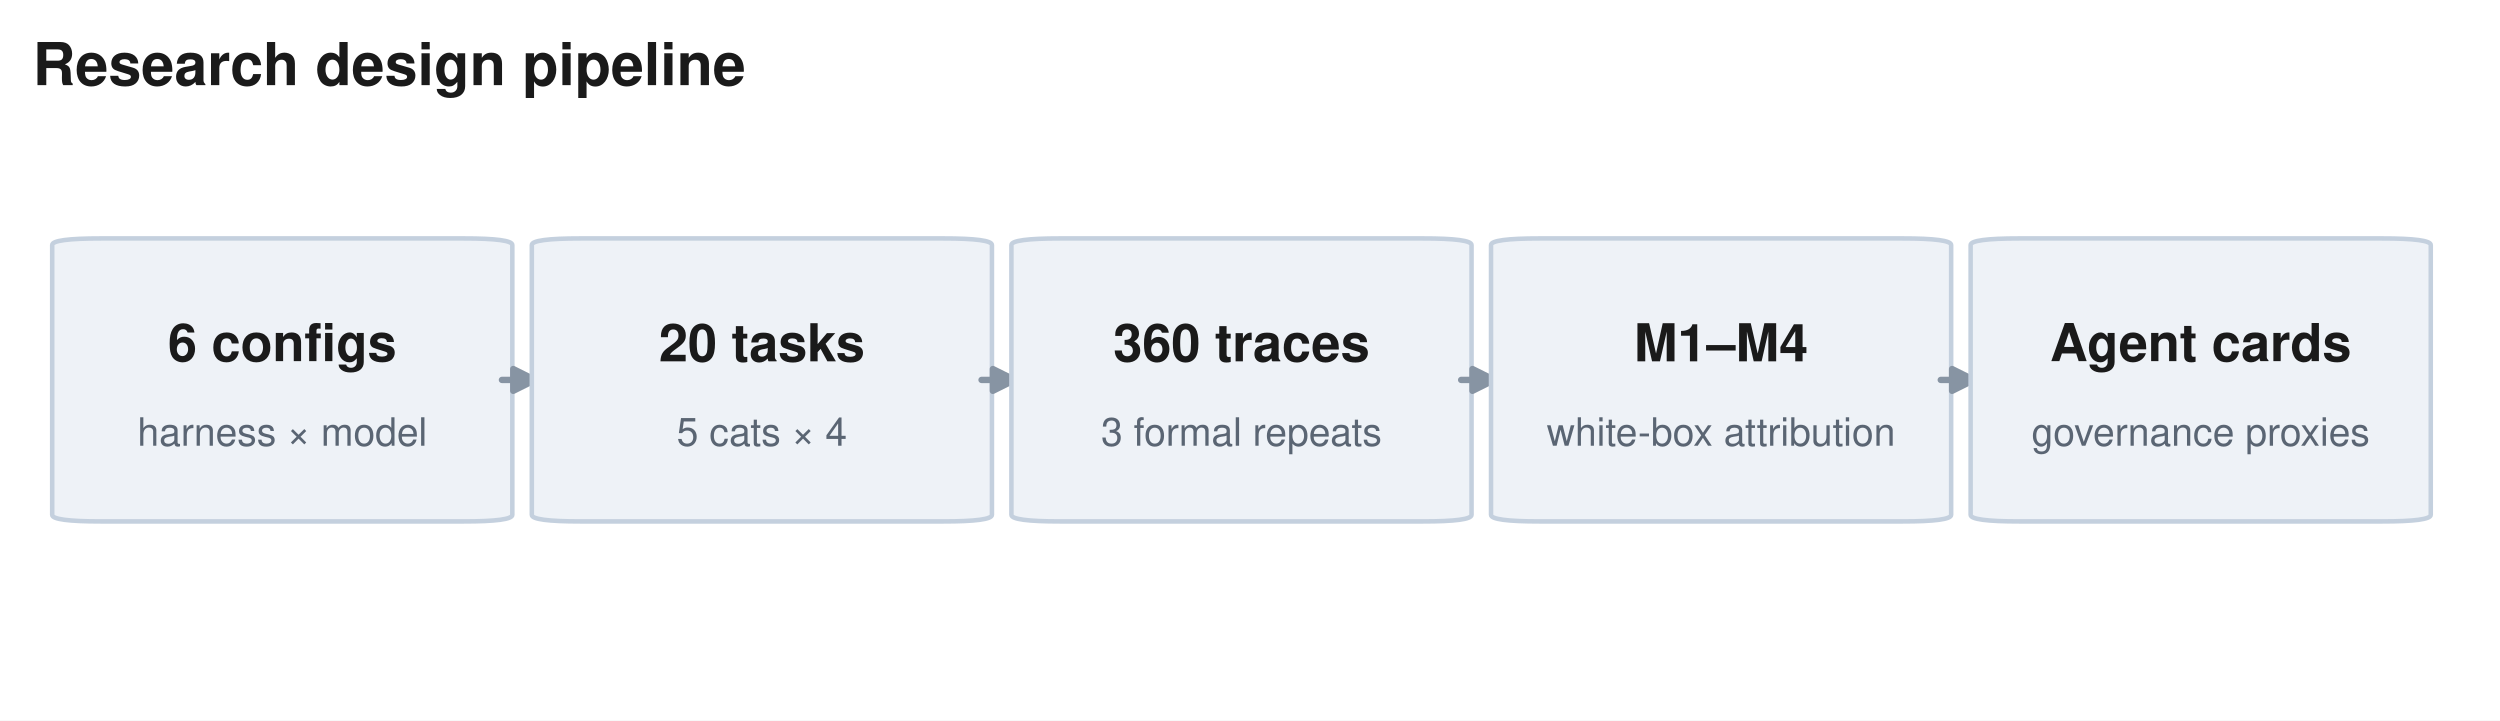
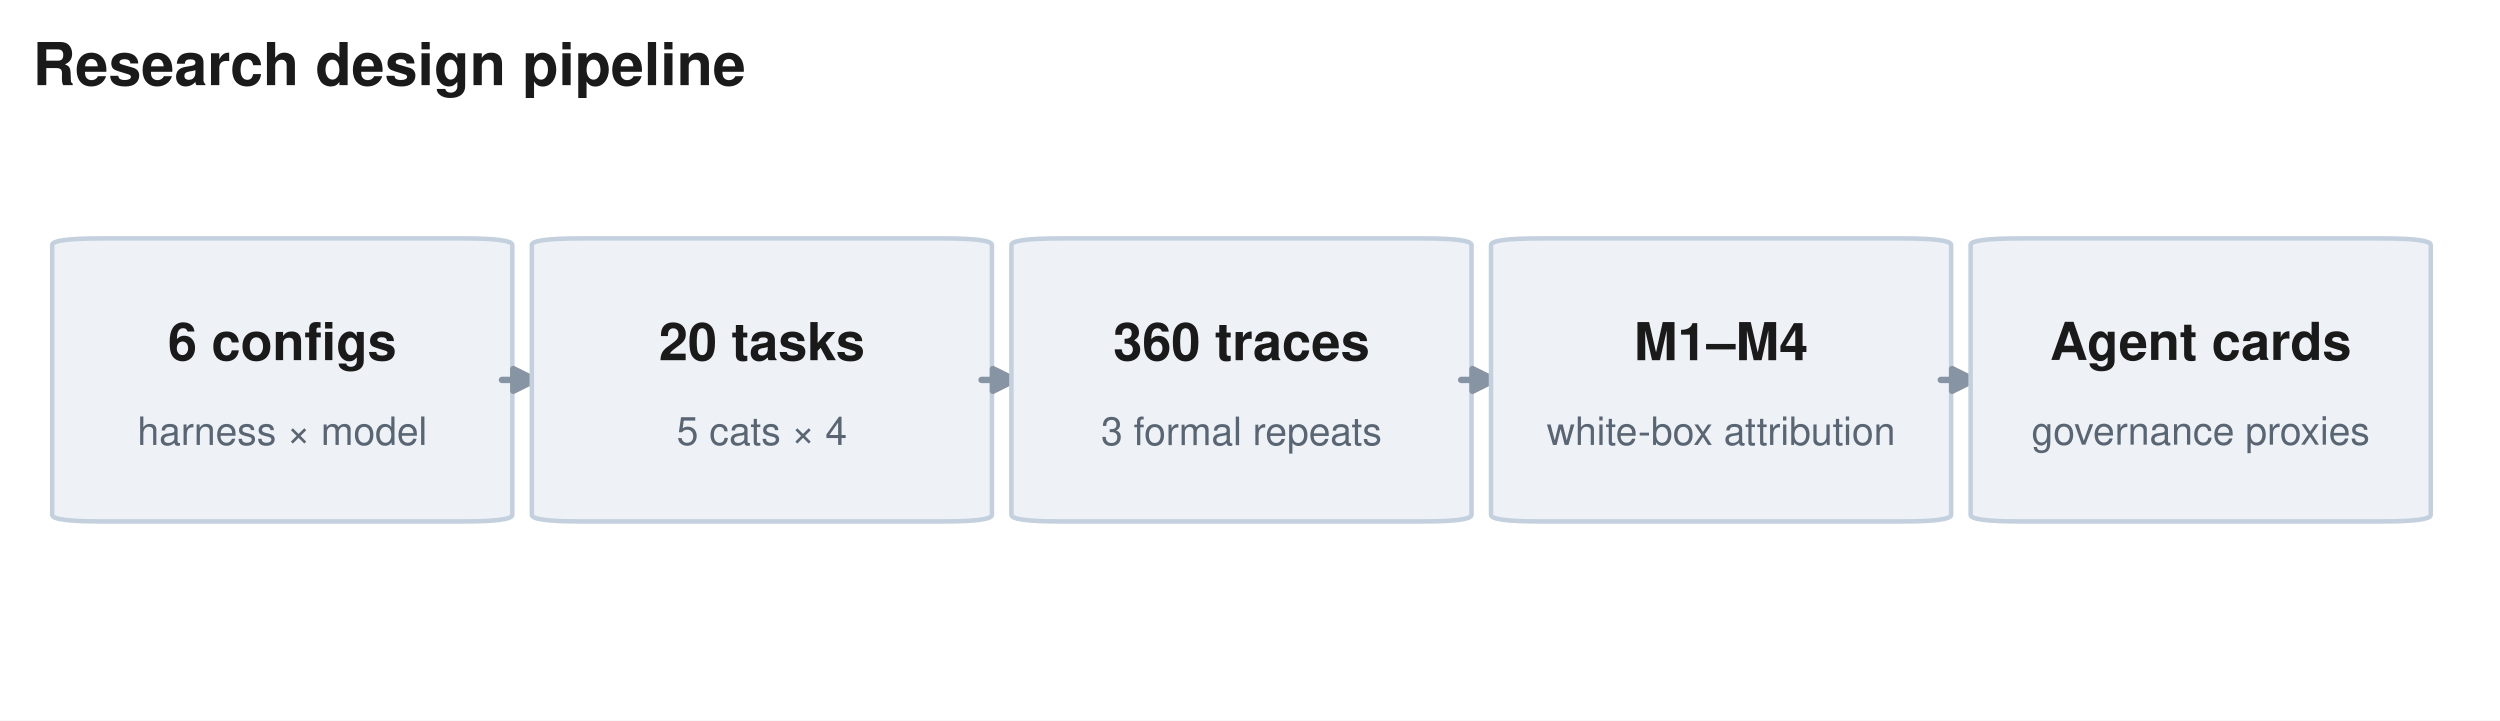
<svg xmlns="http://www.w3.org/2000/svg" width="550.08pt" height="158.544pt" viewBox="0 0 550.08 158.544" version="1.1">
  <defs>
    <style type="text/css">*{stroke-linejoin: round; stroke-linecap: butt}</style>
  </defs>
  <g id="figure_1">
    <g id="patch_1">
-       <path d="M 0 158.544  L 550.08 158.544  L 550.08 0  L 0 0  z " style="fill: #ffffff" />
+       <path d="M 0 158.544 L 550.08 158.544 L 550.08 0 L 0 0 z " style="fill: #ffffff" />
    </g>
    <g id="axes_1">
      <g id="patch_2">
-         <path d="M 22.199 114.731  L 102.015 114.731  Q 112.729 114.731 112.729 113.29  L 112.729 53.903  Q 112.729 52.461 102.015 52.461  L 22.199 52.461  Q 11.485 52.461 11.485 53.903  L 11.485 113.29  Q 11.485 114.731 22.199 114.731  z " clip-path="url(#pc8e80f72fa)" style="fill: #eef2f7; stroke: #c4d0de; stroke-linejoin: miter" />
+         <path d="M 22.199 114.731 L 102.015 114.731 Q 112.729 114.731 112.729 113.29 L 112.729 53.903 Q 112.729 52.461 102.015 52.461 L 22.199 52.461 Q 11.485 52.461 11.485 53.903 L 11.485 113.29 Q 11.485 114.731 22.199 114.731 z " clip-path="url(#pc8e80f72fa)" style="fill: #eef2f7; stroke: #c4d0de; stroke-linejoin: miter" />
      </g>
      <g id="patch_3">
-         <path d="M 110.443 83.596  Q 114.871 83.596 117.733 83.596  " clip-path="url(#pc8e80f72fa)" style="fill: none; stroke: #8794a3; stroke-width: 1.4; stroke-linecap: round" />
-         <path d="M 112.933 81.196  L 117.733 83.596  L 112.933 85.996  z " clip-path="url(#pc8e80f72fa)" style="fill: #8794a3; stroke: #8794a3; stroke-width: 1.4; stroke-linecap: round" />
+         <path d="M 110.443 83.596 Q 114.871 83.596 117.733 83.596 " clip-path="url(#pc8e80f72fa)" style="fill: none; stroke: #8794a3; stroke-width: 1.4; stroke-linecap: round" />
+         <path d="M 112.933 81.196 L 117.733 83.596 L 112.933 85.996 z " clip-path="url(#pc8e80f72fa)" style="fill: #8794a3; stroke: #8794a3; stroke-width: 1.4; stroke-linecap: round" />
      </g>
      <g id="patch_4">
-         <path d="M 127.728 114.731  L 207.544 114.731  Q 218.258 114.731 218.258 113.29  L 218.258 53.903  Q 218.258 52.461 207.544 52.461  L 127.728 52.461  Q 117.014 52.461 117.014 53.903  L 117.014 113.29  Q 117.014 114.731 127.728 114.731  z " clip-path="url(#pc8e80f72fa)" style="fill: #eef2f7; stroke: #c4d0de; stroke-linejoin: miter" />
+         <path d="M 127.728 114.731 L 207.544 114.731 Q 218.258 114.731 218.258 113.29 L 218.258 53.903 Q 218.258 52.461 207.544 52.461 L 127.728 52.461 Q 117.014 52.461 117.014 53.903 L 117.014 113.29 Q 117.014 114.731 127.728 114.731 z " clip-path="url(#pc8e80f72fa)" style="fill: #eef2f7; stroke: #c4d0de; stroke-linejoin: miter" />
      </g>
      <g id="patch_5">
-         <path d="M 215.972 83.596  Q 220.4 83.596 223.262 83.596  " clip-path="url(#pc8e80f72fa)" style="fill: none; stroke: #8794a3; stroke-width: 1.4; stroke-linecap: round" />
-         <path d="M 218.462 81.196  L 223.262 83.596  L 218.462 85.996  z " clip-path="url(#pc8e80f72fa)" style="fill: #8794a3; stroke: #8794a3; stroke-width: 1.4; stroke-linecap: round" />
+         <path d="M 215.972 83.596 Q 220.4 83.596 223.262 83.596 " clip-path="url(#pc8e80f72fa)" style="fill: none; stroke: #8794a3; stroke-width: 1.4; stroke-linecap: round" />
+         <path d="M 218.462 81.196 L 223.262 83.596 L 218.462 85.996 z " clip-path="url(#pc8e80f72fa)" style="fill: #8794a3; stroke: #8794a3; stroke-width: 1.4; stroke-linecap: round" />
      </g>
      <g id="patch_6">
-         <path d="M 233.257 114.731  L 313.073 114.731  Q 323.787 114.731 323.787 113.29  L 323.787 53.903  Q 323.787 52.461 313.073 52.461  L 233.257 52.461  Q 222.543 52.461 222.543 53.903  L 222.543 113.29  Q 222.543 114.731 233.257 114.731  z " clip-path="url(#pc8e80f72fa)" style="fill: #eef2f7; stroke: #c4d0de; stroke-linejoin: miter" />
+         <path d="M 233.257 114.731 L 313.073 114.731 Q 323.787 114.731 323.787 113.29 L 323.787 53.903 Q 323.787 52.461 313.073 52.461 L 233.257 52.461 Q 222.543 52.461 222.543 53.903 L 222.543 113.29 Q 222.543 114.731 233.257 114.731 z " clip-path="url(#pc8e80f72fa)" style="fill: #eef2f7; stroke: #c4d0de; stroke-linejoin: miter" />
      </g>
      <g id="patch_7">
-         <path d="M 321.501 83.596  Q 325.929 83.596 328.791 83.596  " clip-path="url(#pc8e80f72fa)" style="fill: none; stroke: #8794a3; stroke-width: 1.4; stroke-linecap: round" />
-         <path d="M 323.991 81.196  L 328.791 83.596  L 323.991 85.996  z " clip-path="url(#pc8e80f72fa)" style="fill: #8794a3; stroke: #8794a3; stroke-width: 1.4; stroke-linecap: round" />
+         <path d="M 321.501 83.596 Q 325.929 83.596 328.791 83.596 " clip-path="url(#pc8e80f72fa)" style="fill: none; stroke: #8794a3; stroke-width: 1.4; stroke-linecap: round" />
+         <path d="M 323.991 81.196 L 328.791 83.596 L 323.991 85.996 z " clip-path="url(#pc8e80f72fa)" style="fill: #8794a3; stroke: #8794a3; stroke-width: 1.4; stroke-linecap: round" />
      </g>
      <g id="patch_8">
-         <path d="M 338.786 114.731  L 418.602 114.731  Q 429.316 114.731 429.316 113.29  L 429.316 53.903  Q 429.316 52.461 418.602 52.461  L 338.786 52.461  Q 328.072 52.461 328.072 53.903  L 328.072 113.29  Q 328.072 114.731 338.786 114.731  z " clip-path="url(#pc8e80f72fa)" style="fill: #eef2f7; stroke: #c4d0de; stroke-linejoin: miter" />
+         <path d="M 338.786 114.731 L 418.602 114.731 Q 429.316 114.731 429.316 113.29 L 429.316 53.903 Q 429.316 52.461 418.602 52.461 L 338.786 52.461 Q 328.072 52.461 328.072 53.903 L 328.072 113.29 Q 328.072 114.731 338.786 114.731 z " clip-path="url(#pc8e80f72fa)" style="fill: #eef2f7; stroke: #c4d0de; stroke-linejoin: miter" />
      </g>
      <g id="patch_9">
-         <path d="M 427.03 83.596  Q 431.458 83.596 434.32 83.596  " clip-path="url(#pc8e80f72fa)" style="fill: none; stroke: #8794a3; stroke-width: 1.4; stroke-linecap: round" />
-         <path d="M 429.52 81.196  L 434.32 83.596  L 429.52 85.996  z " clip-path="url(#pc8e80f72fa)" style="fill: #8794a3; stroke: #8794a3; stroke-width: 1.4; stroke-linecap: round" />
+         <path d="M 427.03 83.596 Q 431.458 83.596 434.32 83.596 " clip-path="url(#pc8e80f72fa)" style="fill: none; stroke: #8794a3; stroke-width: 1.4; stroke-linecap: round" />
+         <path d="M 429.52 81.196 L 434.32 83.596 L 429.52 85.996 z " clip-path="url(#pc8e80f72fa)" style="fill: #8794a3; stroke: #8794a3; stroke-width: 1.4; stroke-linecap: round" />
      </g>
      <g id="patch_10">
-         <path d="M 444.315 114.731  L 524.131 114.731  Q 534.845 114.731 534.845 113.29  L 534.845 53.903  Q 534.845 52.461 524.131 52.461  L 444.315 52.461  Q 433.601 52.461 433.601 53.903  L 433.601 113.29  Q 433.601 114.731 444.315 114.731  z " clip-path="url(#pc8e80f72fa)" style="fill: #eef2f7; stroke: #c4d0de; stroke-linejoin: miter" />
+         <path d="M 444.315 114.731 L 524.131 114.731 Q 534.845 114.731 534.845 113.29 L 534.845 53.903 Q 534.845 52.461 524.131 52.461 L 444.315 52.461 Q 433.601 52.461 433.601 53.903 L 433.601 113.29 Q 433.601 114.731 444.315 114.731 z " clip-path="url(#pc8e80f72fa)" style="fill: #eef2f7; stroke: #c4d0de; stroke-linejoin: miter" />
      </g>
      <g id="text_1">
        <text style="font-weight: 700; font-size: 13px; font-family: 'Helvetica', 'Arial', 'DejaVu Sans', sans-serif; text-anchor: start; fill: #1a1a1a" x="7.2" y="18.732" transform="rotate(-0 7.2 18.73152)">Research design pipeline</text>
      </g>
      <g id="text_2">
-         <text style="font-weight: 700; font-size: 11.5px; font-family: 'Helvetica', 'Arial', 'DejaVu Sans', sans-serif; text-anchor: middle; fill: #1a1a1a" x="62.107" y="79.46" transform="rotate(-0 62.1072 79.45982)">6 configs</text>
+         <text style="font-weight: 700; font-size: 11.5px; font-family: 'Helvetica', 'Arial', 'DejaVu Sans', sans-serif; text-anchor: middle; fill: #1a1a1a" x="62.107" y="79.242" transform="rotate(-0 62.1072 79.2424)">6 configs</text>
      </g>
      <g id="text_3">
-         <text style="font-size: 8.6px; font-family: 'Helvetica', 'Arial', 'DejaVu Sans', sans-serif; text-anchor: middle; fill: #5a6573" x="62.107" y="98.077" transform="rotate(-0 62.1072 98.07748)">harness × model</text>
+         <text style="font-size: 8.6px; font-family: 'Helvetica', 'Arial', 'DejaVu Sans', sans-serif; text-anchor: middle; fill: #5a6573" x="62.107" y="97.893" transform="rotate(-0 62.1072 97.89271)">harness × model</text>
      </g>
      <g id="text_4">
-         <text style="font-weight: 700; font-size: 11.5px; font-family: 'Helvetica', 'Arial', 'DejaVu Sans', sans-serif; text-anchor: middle; fill: #1a1a1a" x="167.636" y="79.505" transform="rotate(-0 167.6362 79.50474)">20 tasks</text>
+         <text style="font-weight: 700; font-size: 11.5px; font-family: 'Helvetica', 'Arial', 'DejaVu Sans', sans-serif; text-anchor: middle; fill: #1a1a1a" x="167.636" y="79.258" transform="rotate(-0 167.6362 79.25767)">20 tasks</text>
      </g>
      <g id="text_5">
-         <text style="font-size: 8.6px; font-family: 'Helvetica', 'Arial', 'DejaVu Sans', sans-serif; text-anchor: middle; fill: #5a6573" x="167.636" y="98.077" transform="rotate(-0 167.6362 98.07748)">5 cats × 4</text>
+         <text style="font-size: 8.6px; font-family: 'Helvetica', 'Arial', 'DejaVu Sans', sans-serif; text-anchor: middle; fill: #5a6573" x="167.636" y="97.893" transform="rotate(-0 167.6362 97.89271)">5 cats × 4</text>
      </g>
      <g id="text_6">
-         <text style="font-weight: 700; font-size: 11.5px; font-family: 'Helvetica', 'Arial', 'DejaVu Sans', sans-serif; text-anchor: middle; fill: #1a1a1a" x="273.165" y="79.505" transform="rotate(-0 273.1651 79.50474)">360 traces</text>
+         <text style="font-weight: 700; font-size: 11.5px; font-family: 'Helvetica', 'Arial', 'DejaVu Sans', sans-serif; text-anchor: middle; fill: #1a1a1a" x="273.165" y="79.258" transform="rotate(-0 273.1651 79.25767)">360 traces</text>
      </g>
      <g id="text_7">
-         <text style="font-size: 8.6px; font-family: 'Helvetica', 'Arial', 'DejaVu Sans', sans-serif; text-anchor: middle; fill: #5a6573" x="273.165" y="98.077" transform="rotate(-0 273.1651 98.07748)">3 formal repeats</text>
+         <text style="font-size: 8.6px; font-family: 'Helvetica', 'Arial', 'DejaVu Sans', sans-serif; text-anchor: middle; fill: #5a6573" x="273.165" y="97.936" transform="rotate(-0 273.1651 97.93639)">3 formal repeats</text>
      </g>
      <g id="text_8">
-         <text style="font-weight: 700; font-size: 11.5px; font-family: 'Helvetica', 'Arial', 'DejaVu Sans', sans-serif; text-anchor: middle; fill: #1a1a1a" x="378.694" y="79.505" transform="rotate(-0 378.6941 79.50474)">M1–M4</text>
+         <text style="font-weight: 700; font-size: 11.5px; font-family: 'Helvetica', 'Arial', 'DejaVu Sans', sans-serif; text-anchor: middle; fill: #1a1a1a" x="378.694" y="79.258" transform="rotate(-0 378.6941 79.25767)">M1–M4</text>
      </g>
      <g id="text_9">
-         <text style="font-size: 8.6px; font-family: 'Helvetica', 'Arial', 'DejaVu Sans', sans-serif; text-anchor: middle; fill: #5a6573" x="378.694" y="98.077" transform="rotate(-0 378.6941 98.07748)">white-box attribution</text>
+         <text style="font-size: 8.6px; font-family: 'Helvetica', 'Arial', 'DejaVu Sans', sans-serif; text-anchor: middle; fill: #5a6573" x="378.694" y="97.893" transform="rotate(-0 378.6941 97.89271)">white-box attribution</text>
      </g>
      <g id="text_10">
-         <text style="font-weight: 700; font-size: 11.5px; font-family: 'Helvetica', 'Arial', 'DejaVu Sans', sans-serif; text-anchor: middle; fill: #1a1a1a" x="484.223" y="79.46" transform="rotate(-0 484.223 79.45982)">Agent cards</text>
+         <text style="font-weight: 700; font-size: 11.5px; font-family: 'Helvetica', 'Arial', 'DejaVu Sans', sans-serif; text-anchor: middle; fill: #1a1a1a" x="484.223" y="79.197" transform="rotate(-0 484.223 79.19748)">Agent cards</text>
      </g>
      <g id="text_11">
-         <text style="font-size: 8.6px; font-family: 'Helvetica', 'Arial', 'DejaVu Sans', sans-serif; text-anchor: middle; fill: #5a6573" x="484.223" y="98.077" transform="rotate(-0 484.223 98.07748)">governance proxies</text>
+         <text style="font-size: 8.6px; font-family: 'Helvetica', 'Arial', 'DejaVu Sans', sans-serif; text-anchor: middle; fill: #5a6573" x="484.223" y="97.838" transform="rotate(-0 484.223 97.83762)">governance proxies</text>
      </g>
    </g>
  </g>
  <defs>
    <clipPath id="pc8e80f72fa">
      <rect x="7.2" y="7.2" width="535.68" height="144.144" />
    </clipPath>
  </defs>
</svg>
